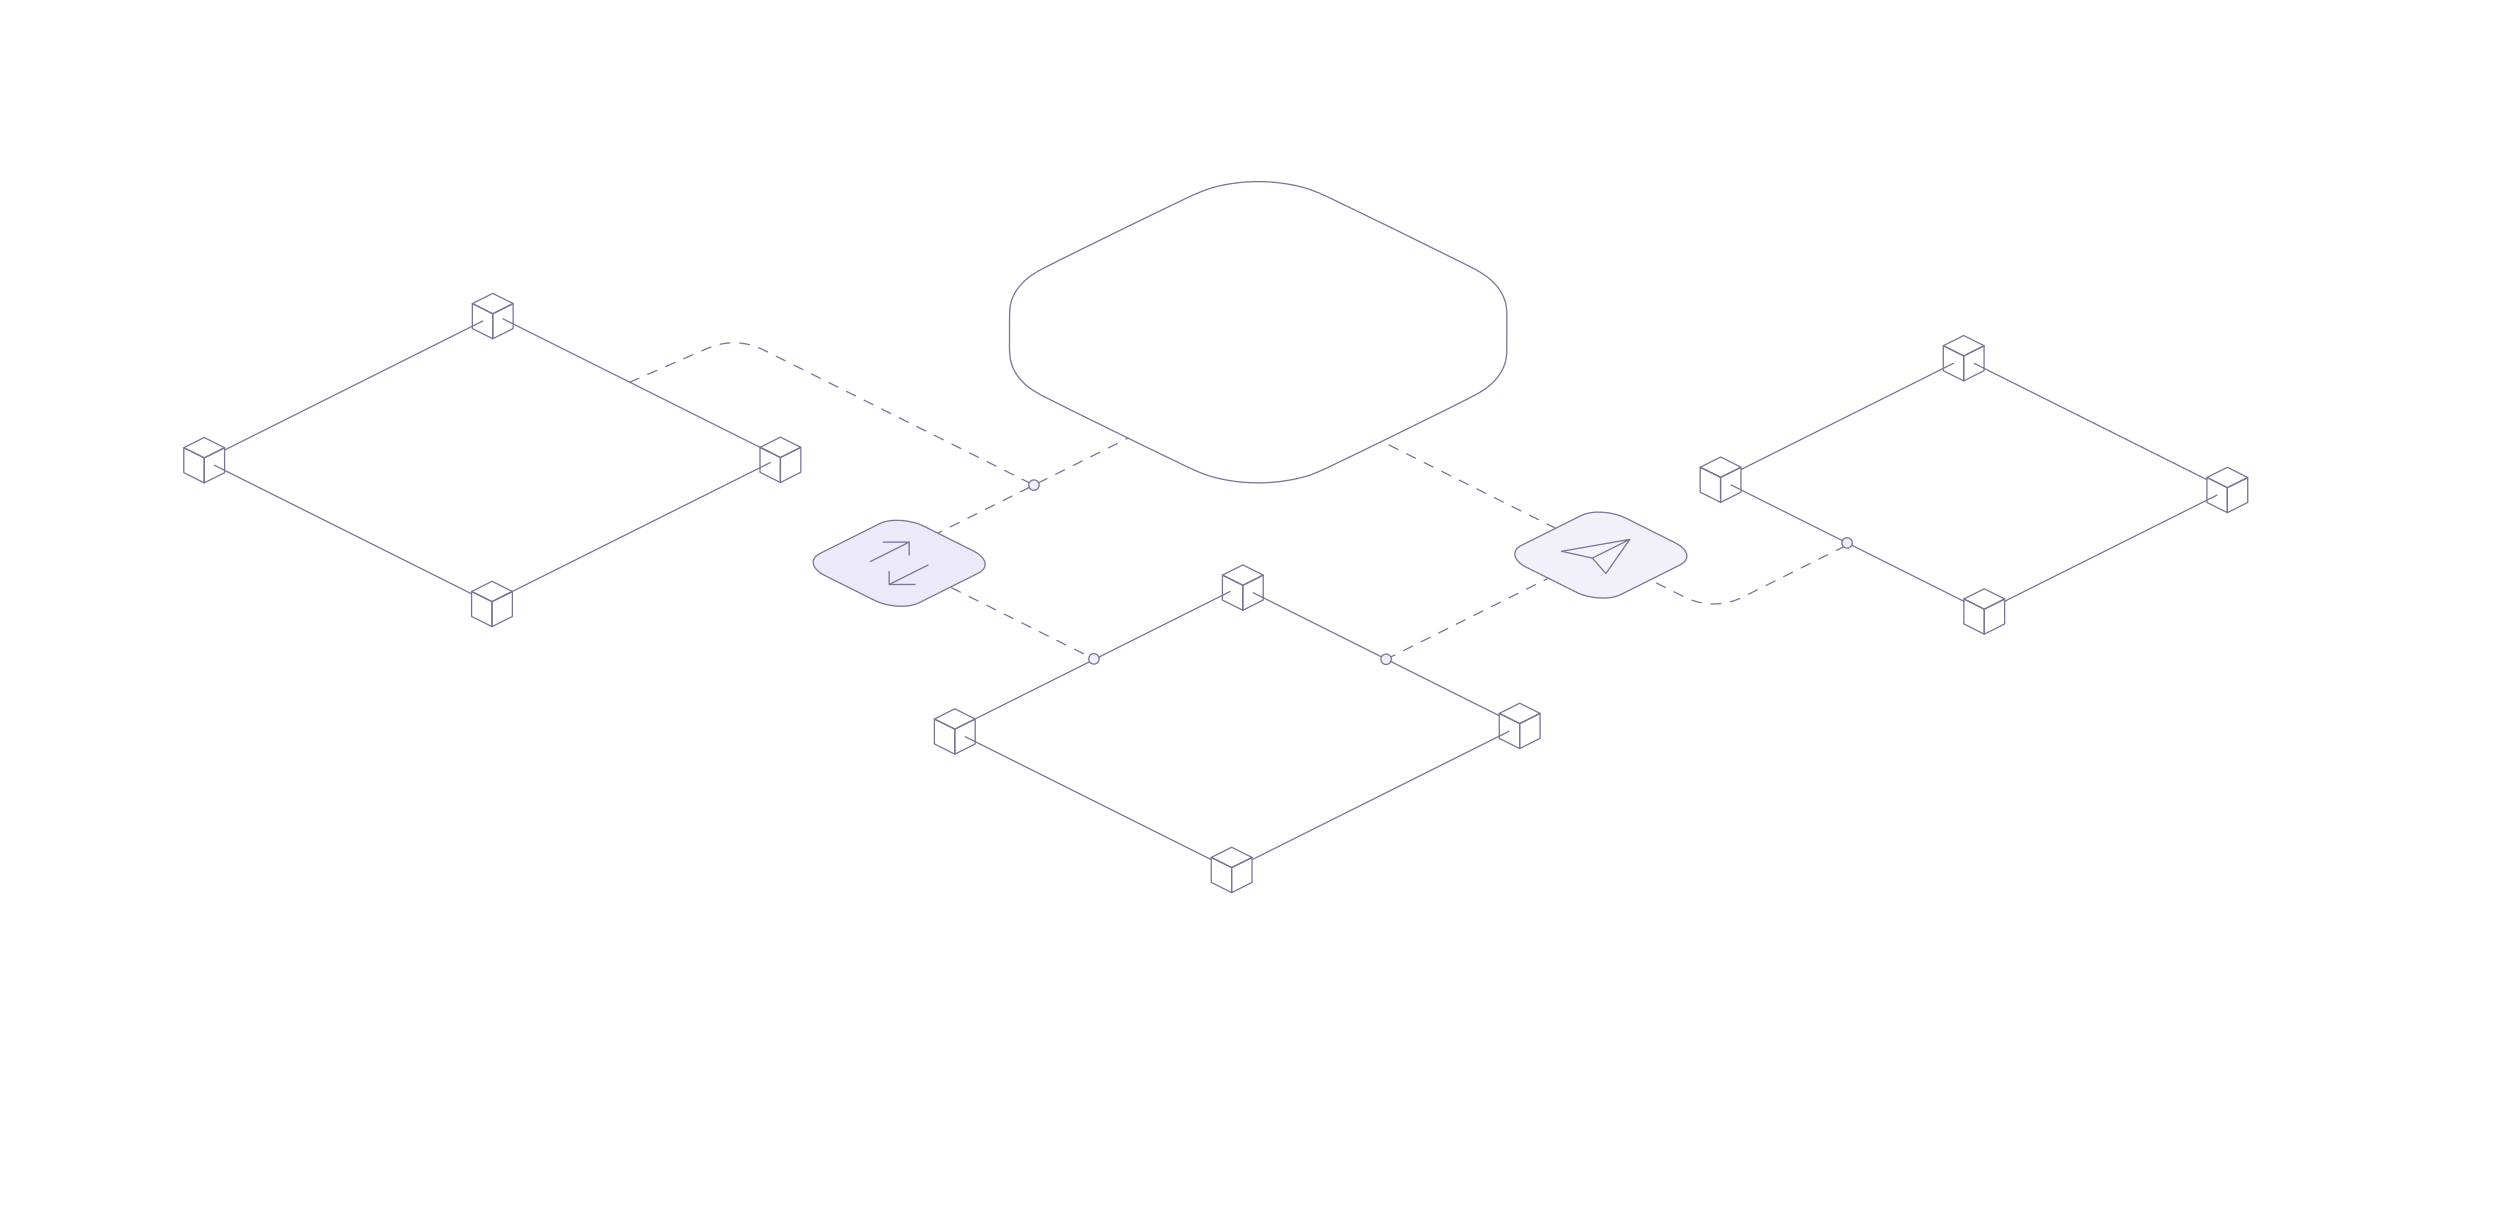
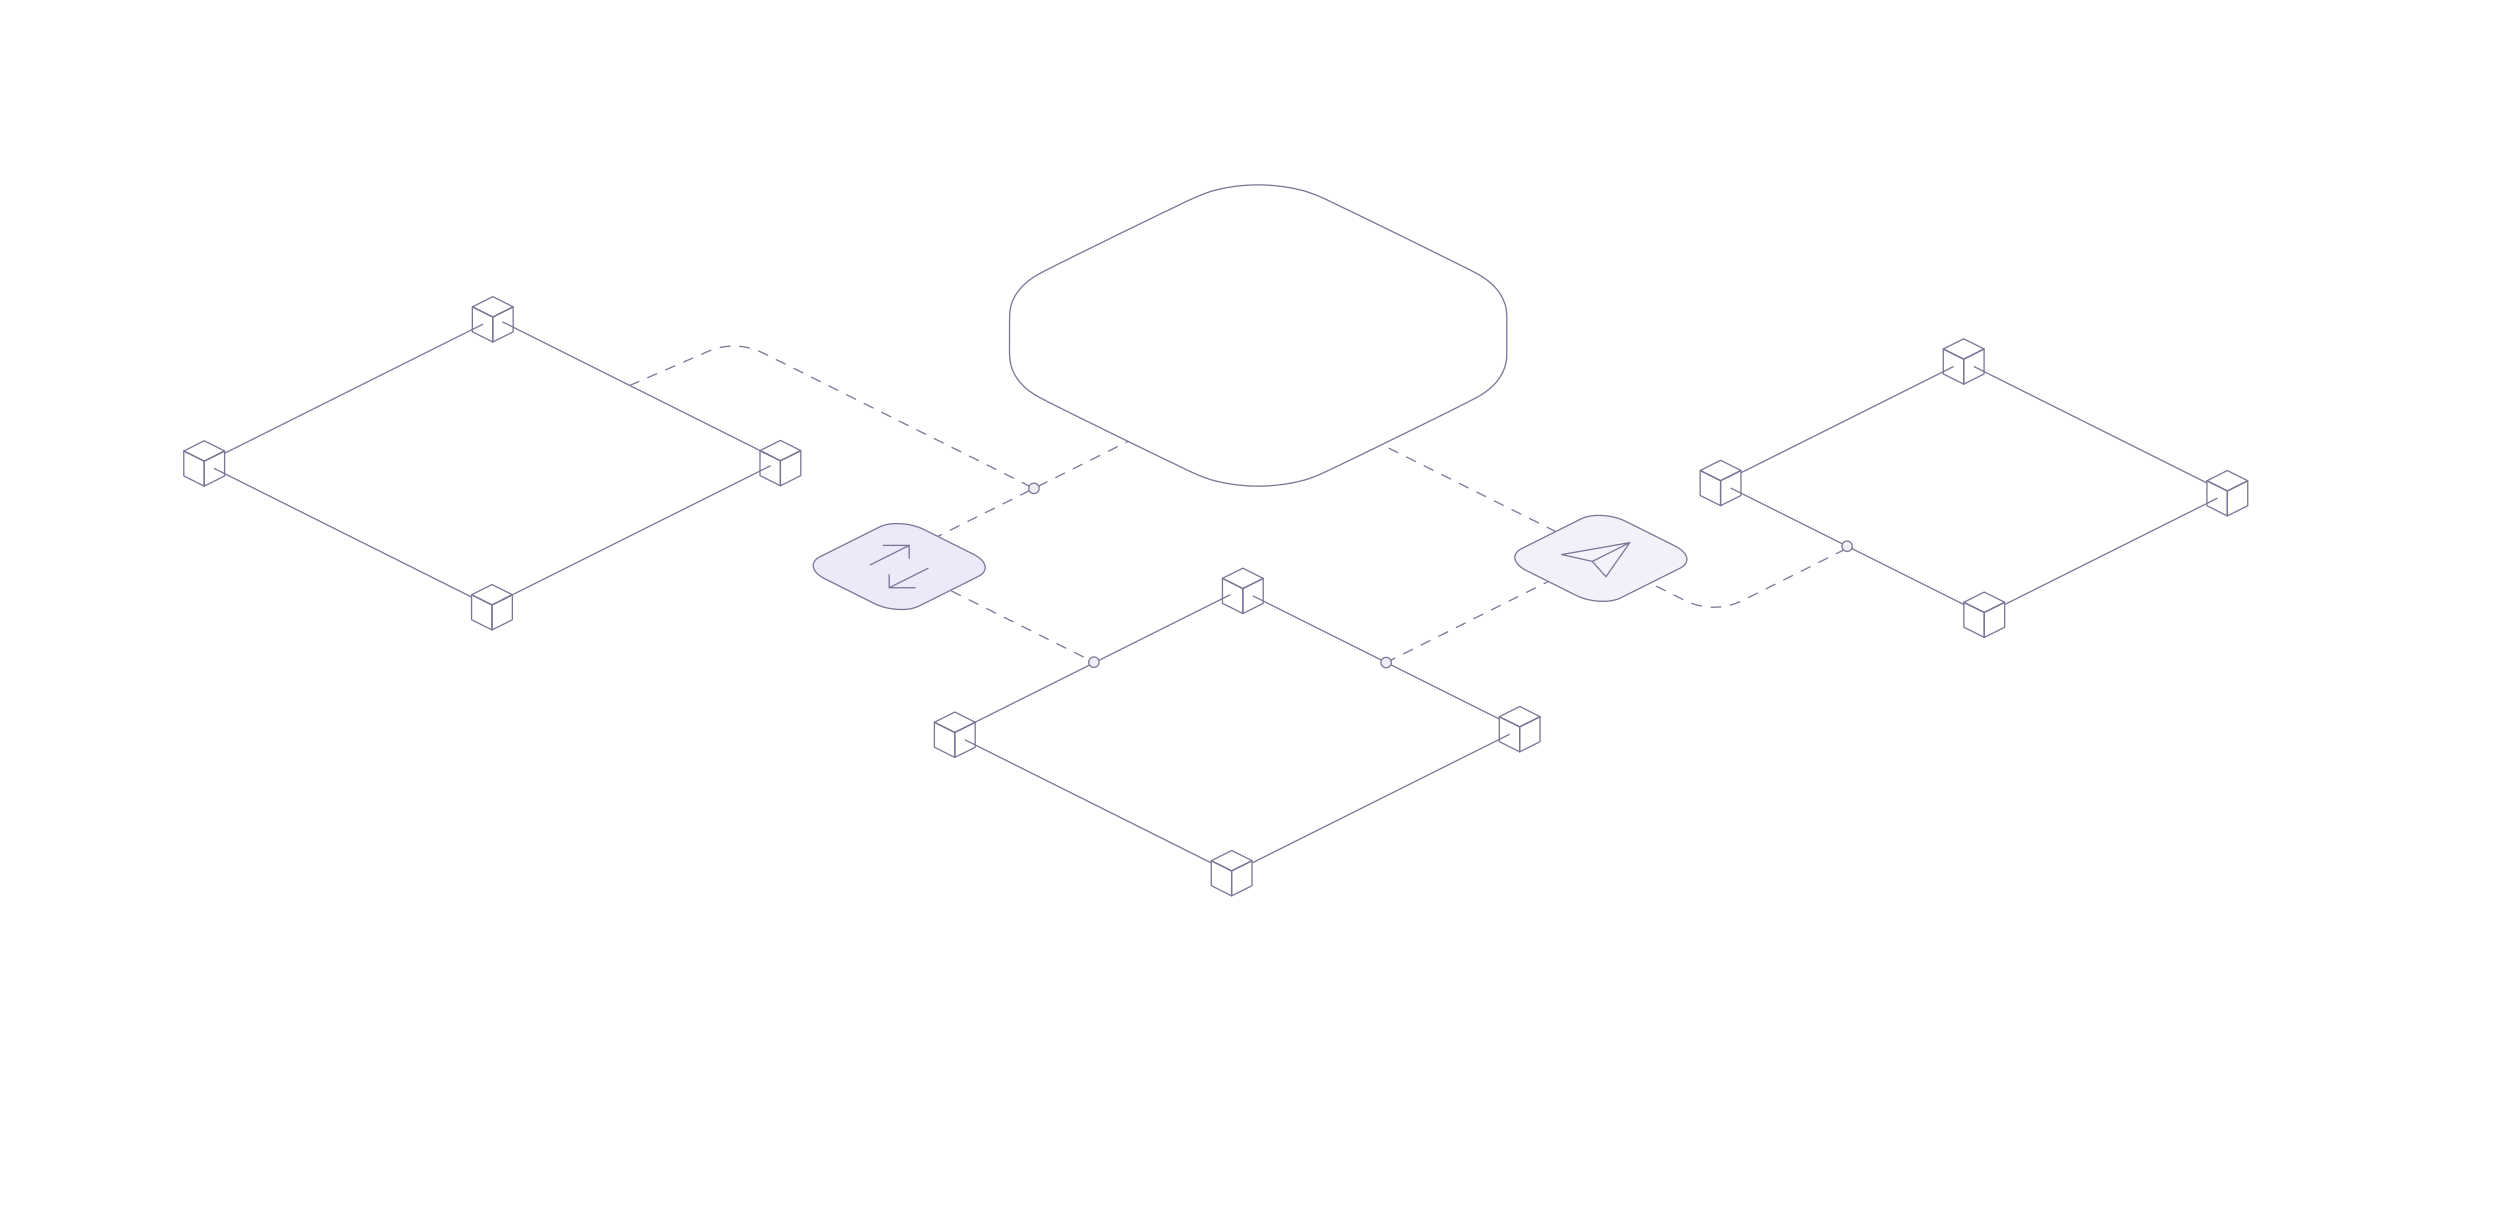
- <svg xmlns="http://www.w3.org/2000/svg" width="1528" height="738" viewBox="0 0 1528 738" fill="none">
-   <path d="M1058.02 296.4L1200.29 367.507" stroke="#787796" stroke-width="0.799" stroke-miterlimit="1.5" stroke-linecap="round" stroke-linejoin="round" />
-   <path d="M1193.82 222.114L1064.42 286.786" stroke="#787796" stroke-width="0.799" stroke-miterlimit="1.5" stroke-linecap="round" stroke-linejoin="round" />
-   <path d="M1206.66 222.114L1348.52 293.017" stroke="#787796" stroke-width="0.799" stroke-miterlimit="1.5" stroke-linecap="round" stroke-linejoin="round" />
-   <path d="M1354.96 302.65L1225.23 367.49" stroke="#787796" stroke-width="0.799" stroke-miterlimit="1.5" stroke-linecap="round" stroke-linejoin="round" />
-   <path d="M384.906 233.608C384.906 233.608 413.453 221.174 432.642 212.815C443.435 208.114 455.759 208.438 466.29 213.701C511.254 236.174 631.956 296.499 631.956 296.499" stroke="#787796" stroke-width="0.799" stroke-miterlimit="1.5" stroke-linecap="round" stroke-linejoin="round" stroke-dasharray="6 6" />
-   <path d="M527.195 348.853L689.5 267.736" stroke="#787796" stroke-width="0.799" stroke-miterlimit="1.5" stroke-linecap="round" stroke-linejoin="round" stroke-dasharray="6 6" />
-   <path d="M961.702 328.322L845.5 270.247" stroke="#787796" stroke-width="0.799" stroke-miterlimit="1.5" stroke-linecap="round" stroke-linejoin="round" stroke-dasharray="6 6" />
-   <path fill-rule="evenodd" clip-rule="evenodd" d="M124.803 267.409L112.336 273.64L124.803 279.871L137.27 273.64L124.803 267.409Z" stroke="#787796" stroke-width="0.799" stroke-miterlimit="1.5" stroke-linecap="round" stroke-linejoin="round" />
-   <path fill-rule="evenodd" clip-rule="evenodd" d="M124.803 279.871L112.336 273.641V288.903L124.803 295.133V279.871V279.871Z" stroke="#787796" stroke-width="0.799" stroke-miterlimit="1.5" stroke-linecap="round" stroke-linejoin="round" />
-   <path fill-rule="evenodd" clip-rule="evenodd" d="M137.272 273.64L124.805 279.871V295.133L137.272 288.902V273.64V273.64Z" stroke="#787796" stroke-width="0.799" stroke-miterlimit="1.5" stroke-linecap="round" stroke-linejoin="round" />
-   <path fill-rule="evenodd" clip-rule="evenodd" d="M300.693 355.282L288.227 361.513L300.693 367.743L313.16 361.513L300.693 355.282Z" stroke="#787796" stroke-width="0.799" stroke-miterlimit="1.5" stroke-linecap="round" stroke-linejoin="round" />
-   <path fill-rule="evenodd" clip-rule="evenodd" d="M300.693 367.744L288.227 361.513V376.775L300.693 383.006V367.744Z" stroke="#787796" stroke-width="0.799" stroke-miterlimit="1.5" stroke-linecap="round" stroke-linejoin="round" />
-   <path fill-rule="evenodd" clip-rule="evenodd" d="M313.162 361.513L300.695 367.743V383.005L313.162 376.775V361.513Z" stroke="#787796" stroke-width="0.799" stroke-miterlimit="1.5" stroke-linecap="round" stroke-linejoin="round" />
-   <path fill-rule="evenodd" clip-rule="evenodd" d="M476.982 267.179L464.516 273.409L476.982 279.64L489.449 273.409L476.982 267.179Z" stroke="#787796" stroke-width="0.799" stroke-miterlimit="1.5" stroke-linecap="round" stroke-linejoin="round" />
-   <path fill-rule="evenodd" clip-rule="evenodd" d="M476.982 279.641L464.516 273.41V288.672L476.982 294.903V279.641V279.641Z" stroke="#787796" stroke-width="0.799" stroke-miterlimit="1.5" stroke-linecap="round" stroke-linejoin="round" />
-   <path fill-rule="evenodd" clip-rule="evenodd" d="M489.451 273.41L476.984 279.64V294.902L489.451 288.672V273.41V273.41Z" stroke="#787796" stroke-width="0.799" stroke-miterlimit="1.5" stroke-linecap="round" stroke-linejoin="round" />
-   <path fill-rule="evenodd" clip-rule="evenodd" d="M301.17 179.313L288.703 185.544L301.17 191.775L313.637 185.544L301.17 179.313V179.313Z" stroke="#787796" stroke-width="0.799" stroke-miterlimit="1.5" stroke-linecap="round" stroke-linejoin="round" />
-   <path fill-rule="evenodd" clip-rule="evenodd" d="M301.17 191.774L288.703 185.543V200.805L301.17 207.036V191.774Z" stroke="#787796" stroke-width="0.799" stroke-miterlimit="1.5" stroke-linecap="round" stroke-linejoin="round" />
-   <path fill-rule="evenodd" clip-rule="evenodd" d="M313.639 185.542L301.172 191.773V207.035L313.639 200.804V185.542V185.542Z" stroke="#787796" stroke-width="0.799" stroke-miterlimit="1.5" stroke-linecap="round" stroke-linejoin="round" />
-   <path d="M131.039 284.386L288.193 362.929" stroke="#787796" stroke-width="0.799" stroke-miterlimit="1.5" stroke-linecap="round" stroke-linejoin="round" />
-   <path d="M137.266 275.04L294.996 196.209" stroke="#787796" stroke-width="0.799" stroke-miterlimit="1.5" stroke-linecap="round" stroke-linejoin="round" />
-   <path d="M307.375 194.856L470.762 276.514" stroke="#787796" stroke-width="0.799" stroke-miterlimit="1.5" stroke-linecap="round" stroke-linejoin="round" />
-   <path d="M470.757 282.746L306.891 364.644" stroke="#787796" stroke-width="0.799" stroke-miterlimit="1.5" stroke-linecap="round" stroke-linejoin="round" />
-   <path fill-rule="evenodd" clip-rule="evenodd" d="M564.683 321.627C556.345 317.46 544.161 316.784 537.491 320.117L501.236 338.237C494.566 341.57 495.92 347.66 504.257 351.827L534.47 366.926C542.807 371.093 554.991 371.77 561.661 368.436L597.916 350.316C604.586 346.983 603.233 340.894 594.895 336.727L564.683 321.627Z" fill="#ECEAF8" stroke="#787796" stroke-width="0.799" stroke-miterlimit="1.5" stroke-linecap="round" stroke-linejoin="round" />
-   <path d="M543.463 357.213L567.19 345.354M555.688 339.245V331.339V339.245ZM555.688 331.339H539.87H555.688ZM555.688 331.339L531.961 343.198L555.688 331.339ZM559.281 357.213H543.463H559.281ZM543.463 357.213V349.307V357.213Z" stroke="#787796" stroke-width="0.8" stroke-linecap="round" stroke-linejoin="round" />
-   <path fill-rule="evenodd" clip-rule="evenodd" d="M583.561 433.217L571.094 439.448L583.561 445.678L596.027 439.448L583.561 433.217Z" stroke="#787796" stroke-width="0.799" stroke-miterlimit="1.5" stroke-linecap="round" stroke-linejoin="round" />
-   <path fill-rule="evenodd" clip-rule="evenodd" d="M583.561 445.679L571.094 439.448V454.71L583.561 460.941V445.679Z" stroke="#787796" stroke-width="0.799" stroke-miterlimit="1.5" stroke-linecap="round" stroke-linejoin="round" />
-   <path fill-rule="evenodd" clip-rule="evenodd" d="M596.029 439.448L583.562 445.678V460.94L596.029 454.71V439.448V439.448Z" stroke="#787796" stroke-width="0.799" stroke-miterlimit="1.5" stroke-linecap="round" stroke-linejoin="round" />
-   <path fill-rule="evenodd" clip-rule="evenodd" d="M752.772 517.825L740.305 524.056L752.772 530.287L765.238 524.056L752.772 517.825Z" stroke="#787796" stroke-width="0.799" stroke-miterlimit="1.5" stroke-linecap="round" stroke-linejoin="round" />
-   <path fill-rule="evenodd" clip-rule="evenodd" d="M752.772 530.287L740.305 524.057V539.319L752.772 545.549V530.287Z" stroke="#787796" stroke-width="0.799" stroke-miterlimit="1.5" stroke-linecap="round" stroke-linejoin="round" />
-   <path fill-rule="evenodd" clip-rule="evenodd" d="M765.24 524.056L752.773 530.287V545.549L765.24 539.318V524.056Z" stroke="#787796" stroke-width="0.799" stroke-miterlimit="1.5" stroke-linecap="round" stroke-linejoin="round" />
-   <path fill-rule="evenodd" clip-rule="evenodd" d="M928.818 429.802L916.352 436.032L928.818 442.263L941.285 436.032L928.818 429.802Z" stroke="#787796" stroke-width="0.799" stroke-miterlimit="1.5" stroke-linecap="round" stroke-linejoin="round" />
-   <path fill-rule="evenodd" clip-rule="evenodd" d="M928.818 442.262L916.352 436.031V451.293L928.818 457.524V442.262V442.262Z" stroke="#787796" stroke-width="0.799" stroke-miterlimit="1.5" stroke-linecap="round" stroke-linejoin="round" />
-   <path fill-rule="evenodd" clip-rule="evenodd" d="M941.279 436.031L928.812 442.261V457.524L941.279 451.293V436.031V436.031Z" stroke="#787796" stroke-width="0.799" stroke-miterlimit="1.5" stroke-linecap="round" stroke-linejoin="round" />
-   <path fill-rule="evenodd" clip-rule="evenodd" d="M1212.76 359.871L1200.3 366.102L1212.76 372.332L1225.23 366.102L1212.76 359.871Z" stroke="#787796" stroke-width="0.799" stroke-miterlimit="1.5" stroke-linecap="round" stroke-linejoin="round" />
-   <path fill-rule="evenodd" clip-rule="evenodd" d="M1212.76 372.331L1200.3 366.1V381.362L1212.76 387.593V372.331Z" stroke="#787796" stroke-width="0.799" stroke-miterlimit="1.5" stroke-linecap="round" stroke-linejoin="round" />
-   <path fill-rule="evenodd" clip-rule="evenodd" d="M1225.23 366.1L1212.77 372.331V387.593L1225.23 381.362V366.1Z" stroke="#787796" stroke-width="0.799" stroke-miterlimit="1.5" stroke-linecap="round" stroke-linejoin="round" />
-   <path fill-rule="evenodd" clip-rule="evenodd" d="M1361.34 285.61L1348.88 291.841L1361.34 298.072L1373.81 291.841L1361.34 285.61Z" stroke="#787796" stroke-width="0.799" stroke-miterlimit="1.5" stroke-linecap="round" stroke-linejoin="round" />
-   <path fill-rule="evenodd" clip-rule="evenodd" d="M1361.34 298.07L1348.88 291.84V307.102L1361.34 313.332V298.07V298.07Z" stroke="#787796" stroke-width="0.799" stroke-miterlimit="1.5" stroke-linecap="round" stroke-linejoin="round" />
-   <path fill-rule="evenodd" clip-rule="evenodd" d="M1373.81 291.839L1361.34 298.07V313.332L1373.81 307.101V291.839V291.839Z" stroke="#787796" stroke-width="0.799" stroke-miterlimit="1.5" stroke-linecap="round" stroke-linejoin="round" />
-   <path fill-rule="evenodd" clip-rule="evenodd" d="M1200.2 205.072L1187.73 211.303L1200.2 217.534L1212.67 211.303L1200.2 205.072Z" stroke="#787796" stroke-width="0.799" stroke-miterlimit="1.5" stroke-linecap="round" stroke-linejoin="round" />
-   <path fill-rule="evenodd" clip-rule="evenodd" d="M1200.2 217.534L1187.73 211.303V226.565L1200.2 232.796V217.534Z" stroke="#787796" stroke-width="0.799" stroke-miterlimit="1.5" stroke-linecap="round" stroke-linejoin="round" />
-   <path fill-rule="evenodd" clip-rule="evenodd" d="M1212.67 211.303L1200.2 217.534V232.796L1212.67 226.565V211.303Z" stroke="#787796" stroke-width="0.799" stroke-miterlimit="1.5" stroke-linecap="round" stroke-linejoin="round" />
-   <path fill-rule="evenodd" clip-rule="evenodd" d="M1051.62 279.333L1039.15 285.564L1051.62 291.795L1064.08 285.564L1051.62 279.333Z" stroke="#787796" stroke-width="0.799" stroke-miterlimit="1.5" stroke-linecap="round" stroke-linejoin="round" />
-   <path fill-rule="evenodd" clip-rule="evenodd" d="M1051.62 291.795L1039.15 285.564V300.827L1051.62 307.057V291.795V291.795Z" stroke="#787796" stroke-width="0.799" stroke-miterlimit="1.5" stroke-linecap="round" stroke-linejoin="round" />
-   <path fill-rule="evenodd" clip-rule="evenodd" d="M1064.08 285.564L1051.61 291.795V307.057L1064.08 300.827V285.564V285.564Z" stroke="#787796" stroke-width="0.799" stroke-miterlimit="1.5" stroke-linecap="round" stroke-linejoin="round" />
-   <path fill-rule="evenodd" clip-rule="evenodd" d="M759.607 345.271L747.141 351.502L759.607 357.733L772.074 351.502L759.607 345.271Z" stroke="#787796" stroke-width="0.799" stroke-miterlimit="1.5" stroke-linecap="round" stroke-linejoin="round" />
-   <path fill-rule="evenodd" clip-rule="evenodd" d="M759.607 357.734L747.141 351.503V366.765L759.607 372.995V357.734Z" stroke="#787796" stroke-width="0.799" stroke-miterlimit="1.5" stroke-linecap="round" stroke-linejoin="round" />
-   <path fill-rule="evenodd" clip-rule="evenodd" d="M772.076 351.502L759.609 357.733V372.995L772.076 366.764V351.502Z" stroke="#787796" stroke-width="0.799" stroke-miterlimit="1.5" stroke-linecap="round" stroke-linejoin="round" />
-   <path d="M751.707 361.582L596.375 439.214" stroke="#787796" stroke-width="0.799" stroke-miterlimit="1.5" stroke-linecap="round" stroke-linejoin="round" />
-   <path d="M922.415 446.894L765.641 525.247" stroke="#787796" stroke-width="0.799" stroke-miterlimit="1.5" stroke-linecap="round" stroke-linejoin="round" />
-   <path d="M589.961 450.276L739.968 525.247" stroke="#787796" stroke-width="0.799" stroke-miterlimit="1.5" stroke-linecap="round" stroke-linejoin="round" />
-   <path d="M765.984 362.302L915.991 437.272" stroke="#787796" stroke-width="0.799" stroke-miterlimit="1.5" stroke-linecap="round" stroke-linejoin="round" />
-   <path d="M991 345.626C991 345.626 1013.12 356.68 1029.66 364.948C1040.85 370.539 1054.02 370.539 1065.2 364.948C1082.43 356.34 1108.59 343.262 1127.13 334" stroke="#787796" stroke-width="0.799" stroke-miterlimit="1.5" stroke-linecap="round" stroke-linejoin="round" stroke-dasharray="6 6" />
-   <path fill-rule="evenodd" clip-rule="evenodd" d="M993.558 316.627C985.22 312.46 973.036 311.784 966.366 315.117L930.111 333.237C923.441 336.57 924.795 342.66 933.133 346.827L963.345 361.926C971.682 366.093 983.866 366.77 990.536 363.436L1026.79 345.317C1033.46 341.983 1032.11 335.894 1023.77 331.727L993.558 316.627Z" fill="#F2F1FA" stroke="#787796" stroke-width="0.799" stroke-miterlimit="1.5" stroke-linecap="round" stroke-linejoin="round" />
-   <path d="M996.146 329.64L973.189 341.114L996.146 329.64ZM996.146 329.64L981.537 350.501L973.189 341.114L996.146 329.64ZM996.146 329.64L954.406 336.942L973.189 341.114" fill="#F4F3FC" />
-   <path d="M996.146 329.64L954.406 336.942L973.189 341.114M996.146 329.64L973.189 341.114L996.146 329.64ZM996.146 329.64L981.537 350.501L973.189 341.114L996.146 329.64Z" stroke="#787796" stroke-width="0.8" stroke-linecap="round" stroke-linejoin="round" />
-   <path d="M847.18 402.946L929.978 361.565L946.115 353.5" stroke="#787796" stroke-width="0.799" stroke-miterlimit="1.5" stroke-linecap="round" stroke-linejoin="round" stroke-dasharray="6 6" />
-   <path d="M581.625 359.253L668.605 402.724" stroke="#787796" stroke-width="0.799" stroke-miterlimit="1.5" stroke-linecap="round" stroke-linejoin="round" stroke-dasharray="6 6" />
-   <path d="M631.953 299.675C633.709 299.675 635.132 298.252 635.132 296.497C635.132 294.742 633.709 293.319 631.953 293.319C630.197 293.319 628.773 294.742 628.773 296.497C628.773 298.252 630.197 299.675 631.953 299.675Z" fill="#EFEFF5" stroke="#787796" stroke-width="0.799" stroke-miterlimit="1.5" stroke-linecap="round" stroke-linejoin="round" />
-   <path d="M668.601 405.901C670.357 405.901 671.78 404.478 671.78 402.723C671.78 400.968 670.357 399.545 668.601 399.545C666.845 399.545 665.422 400.968 665.422 402.723C665.422 404.478 666.845 405.901 668.601 405.901Z" fill="#EFEFF5" stroke="#787796" stroke-width="0.799" stroke-miterlimit="1.5" stroke-linecap="round" stroke-linejoin="round" />
-   <path d="M847.179 406.125C848.935 406.125 850.359 404.702 850.359 402.947C850.359 401.192 848.935 399.77 847.179 399.77C845.423 399.77 844 401.192 844 402.947C844 404.702 845.423 406.125 847.179 406.125Z" fill="#EFEFF5" stroke="#787796" stroke-width="0.799" stroke-miterlimit="1.5" stroke-linecap="round" stroke-linejoin="round" />
-   <path d="M1128.95 335.03C1130.71 335.03 1132.13 333.608 1132.13 331.853C1132.13 330.098 1130.71 328.675 1128.95 328.675C1127.2 328.675 1125.77 330.098 1125.77 331.853C1125.77 333.608 1127.2 335.03 1128.95 335.03Z" fill="#EFEFF5" stroke="#787796" stroke-width="0.799" stroke-miterlimit="1.5" stroke-linecap="round" stroke-linejoin="round" />
-   <path d="M769.017 295.136C760.16 295.136 751.257 294.046 742.77 291.91H742.678C734.702 289.82 727.421 286.231 720.372 282.778C717.822 281.506 715.41 280.324 712.953 279.234L712.767 279.143C697.928 271.964 681.558 263.968 664.168 255.38C662.406 254.517 660.644 253.654 658.882 252.79C652.622 249.701 646.129 246.475 640.054 243.385L639.637 243.158C634.861 240.75 628.971 237.706 624.705 233.026C616.914 224.666 616.961 217.623 617.007 210.217C617.007 209.354 617.007 208.491 617.007 207.536V207.491V207.445C617.007 205.719 617.007 203.902 617.007 201.993C617.007 198.722 617.007 195.36 617.054 192.361C617.054 188.181 617.656 184.728 618.955 181.774C622.015 174.595 628.322 168.598 637.736 164.009C643.903 160.783 650.442 157.557 656.795 154.422C658.557 153.559 660.319 152.695 662.035 151.832C678.358 143.745 694.774 135.748 710.727 128.024L710.866 127.978C713.463 126.797 716.06 125.479 718.842 124.162C725.659 120.8 732.754 117.346 740.127 114.984L740.359 114.893C757.842 109.94 777.318 109.713 795.265 114.211H795.357C803.333 116.301 810.614 119.891 817.663 123.344C820.213 124.616 822.625 125.798 825.082 126.888L825.268 126.979C846.692 137.384 869.6 148.561 892.045 159.783L892.138 159.829C893.25 160.374 894.363 160.965 895.523 161.51C904.658 166.008 916.02 171.642 919.915 184.092L919.961 184.228C921.074 187.908 921.028 191.588 920.981 194.814C920.981 196.041 920.935 197.222 920.981 198.222V198.449V198.676C920.981 200.403 920.981 202.22 920.981 204.129C920.981 207.355 920.981 210.717 920.935 213.67C921.121 219.713 919.312 225.347 915.741 230.027C912.634 234.298 907.997 238.069 902.015 241.204C898.444 243.113 894.363 245.112 890.468 247.111C889.031 247.838 887.593 248.565 886.248 249.246L886.202 249.292C870.018 257.288 852.999 265.649 835.609 274.145C827.957 277.871 819.935 281.733 813.118 285.004L813.025 285.05C812.33 285.368 811.634 285.686 810.939 286.004C806.858 287.912 802.267 290.048 797.63 291.32C788.448 293.819 778.756 295.136 769.017 295.136Z" stroke="#787796" stroke-width="0.8" stroke-linejoin="round" />
+ <svg xmlns="http://www.w3.org/2000/svg" width="1528" height="740" viewBox="0 0 1528 740" fill="none">
+   <path d="M1058.02 298.4L1200.29 369.507" stroke="#787796" stroke-width="0.799" stroke-miterlimit="1.5" stroke-linecap="round" stroke-linejoin="round" />
+   <path d="M1193.82 224.114L1064.42 288.786" stroke="#787796" stroke-width="0.799" stroke-miterlimit="1.5" stroke-linecap="round" stroke-linejoin="round" />
+   <path d="M1206.66 224.114L1348.52 295.017" stroke="#787796" stroke-width="0.799" stroke-miterlimit="1.5" stroke-linecap="round" stroke-linejoin="round" />
+   <path d="M1354.96 304.65L1225.23 369.49" stroke="#787796" stroke-width="0.799" stroke-miterlimit="1.5" stroke-linecap="round" stroke-linejoin="round" />
+   <path d="M384.906 235.608C384.906 235.608 413.453 223.174 432.642 214.815C443.435 210.114 455.759 210.438 466.29 215.701C511.254 238.174 631.956 298.499 631.956 298.499" stroke="#787796" stroke-width="0.799" stroke-miterlimit="1.5" stroke-linecap="round" stroke-linejoin="round" stroke-dasharray="6 6" />
+   <path d="M527.195 350.853L689.5 269.736" stroke="#787796" stroke-width="0.799" stroke-miterlimit="1.5" stroke-linecap="round" stroke-linejoin="round" stroke-dasharray="6 6" />
+   <path d="M961.702 330.322L845.5 272.247" stroke="#787796" stroke-width="0.799" stroke-miterlimit="1.5" stroke-linecap="round" stroke-linejoin="round" stroke-dasharray="6 6" />
+   <path fill-rule="evenodd" clip-rule="evenodd" d="M124.803 269.409L112.336 275.64L124.803 281.871L137.27 275.64L124.803 269.409Z" stroke="#787796" stroke-width="0.799" stroke-miterlimit="1.5" stroke-linecap="round" stroke-linejoin="round" />
+   <path fill-rule="evenodd" clip-rule="evenodd" d="M124.803 281.871L112.336 275.641V290.903L124.803 297.133V281.871V281.871Z" stroke="#787796" stroke-width="0.799" stroke-miterlimit="1.5" stroke-linecap="round" stroke-linejoin="round" />
+   <path fill-rule="evenodd" clip-rule="evenodd" d="M137.272 275.64L124.805 281.871V297.133L137.272 290.902V275.64V275.64Z" stroke="#787796" stroke-width="0.799" stroke-miterlimit="1.5" stroke-linecap="round" stroke-linejoin="round" />
+   <path fill-rule="evenodd" clip-rule="evenodd" d="M300.693 357.282L288.227 363.513L300.693 369.743L313.16 363.513L300.693 357.282Z" stroke="#787796" stroke-width="0.799" stroke-miterlimit="1.5" stroke-linecap="round" stroke-linejoin="round" />
+   <path fill-rule="evenodd" clip-rule="evenodd" d="M300.693 369.744L288.227 363.513V378.775L300.693 385.006V369.744Z" stroke="#787796" stroke-width="0.799" stroke-miterlimit="1.5" stroke-linecap="round" stroke-linejoin="round" />
+   <path fill-rule="evenodd" clip-rule="evenodd" d="M313.162 363.513L300.695 369.743V385.005L313.162 378.775V363.513Z" stroke="#787796" stroke-width="0.799" stroke-miterlimit="1.5" stroke-linecap="round" stroke-linejoin="round" />
+   <path fill-rule="evenodd" clip-rule="evenodd" d="M476.982 269.179L464.516 275.409L476.982 281.64L489.449 275.409L476.982 269.179Z" stroke="#787796" stroke-width="0.799" stroke-miterlimit="1.5" stroke-linecap="round" stroke-linejoin="round" />
+   <path fill-rule="evenodd" clip-rule="evenodd" d="M476.982 281.641L464.516 275.41V290.672L476.982 296.903V281.641V281.641Z" stroke="#787796" stroke-width="0.799" stroke-miterlimit="1.5" stroke-linecap="round" stroke-linejoin="round" />
+   <path fill-rule="evenodd" clip-rule="evenodd" d="M489.451 275.41L476.984 281.64V296.902L489.451 290.672V275.41V275.41Z" stroke="#787796" stroke-width="0.799" stroke-miterlimit="1.5" stroke-linecap="round" stroke-linejoin="round" />
+   <path fill-rule="evenodd" clip-rule="evenodd" d="M301.17 181.313L288.703 187.544L301.17 193.775L313.637 187.544L301.17 181.313V181.313Z" stroke="#787796" stroke-width="0.799" stroke-miterlimit="1.5" stroke-linecap="round" stroke-linejoin="round" />
+   <path fill-rule="evenodd" clip-rule="evenodd" d="M301.17 193.774L288.703 187.543V202.805L301.17 209.036V193.774Z" stroke="#787796" stroke-width="0.799" stroke-miterlimit="1.5" stroke-linecap="round" stroke-linejoin="round" />
+   <path fill-rule="evenodd" clip-rule="evenodd" d="M313.639 187.542L301.172 193.773V209.035L313.639 202.804V187.542V187.542Z" stroke="#787796" stroke-width="0.799" stroke-miterlimit="1.5" stroke-linecap="round" stroke-linejoin="round" />
+   <path d="M131.039 286.386L288.193 364.929" stroke="#787796" stroke-width="0.799" stroke-miterlimit="1.5" stroke-linecap="round" stroke-linejoin="round" />
+   <path d="M137.266 277.04L294.996 198.209" stroke="#787796" stroke-width="0.799" stroke-miterlimit="1.5" stroke-linecap="round" stroke-linejoin="round" />
+   <path d="M307.375 196.856L470.762 278.514" stroke="#787796" stroke-width="0.799" stroke-miterlimit="1.5" stroke-linecap="round" stroke-linejoin="round" />
+   <path d="M470.757 284.746L306.891 366.644" stroke="#787796" stroke-width="0.799" stroke-miterlimit="1.5" stroke-linecap="round" stroke-linejoin="round" />
+   <path fill-rule="evenodd" clip-rule="evenodd" d="M564.683 323.627C556.345 319.46 544.161 318.784 537.491 322.117L501.236 340.237C494.566 343.57 495.92 349.66 504.257 353.827L534.47 368.926C542.807 373.093 554.991 373.77 561.661 370.436L597.916 352.316C604.586 348.983 603.233 342.894 594.895 338.727L564.683 323.627Z" fill="#ECEAF8" stroke="#787796" stroke-width="0.799" stroke-miterlimit="1.5" stroke-linecap="round" stroke-linejoin="round" />
+   <path d="M543.463 359.213L567.19 347.354M555.688 341.245V333.339V341.245ZM555.688 333.339H539.87H555.688ZM555.688 333.339L531.961 345.198L555.688 333.339ZM559.281 359.213H543.463H559.281ZM543.463 359.213V351.307V359.213Z" stroke="#787796" stroke-width="0.8" stroke-linecap="round" stroke-linejoin="round" />
+   <path fill-rule="evenodd" clip-rule="evenodd" d="M583.561 435.217L571.094 441.448L583.561 447.678L596.027 441.448L583.561 435.217Z" stroke="#787796" stroke-width="0.799" stroke-miterlimit="1.5" stroke-linecap="round" stroke-linejoin="round" />
+   <path fill-rule="evenodd" clip-rule="evenodd" d="M583.561 447.679L571.094 441.448V456.71L583.561 462.941V447.679Z" stroke="#787796" stroke-width="0.799" stroke-miterlimit="1.5" stroke-linecap="round" stroke-linejoin="round" />
+   <path fill-rule="evenodd" clip-rule="evenodd" d="M596.029 441.448L583.562 447.678V462.94L596.029 456.71V441.448V441.448Z" stroke="#787796" stroke-width="0.799" stroke-miterlimit="1.5" stroke-linecap="round" stroke-linejoin="round" />
+   <path fill-rule="evenodd" clip-rule="evenodd" d="M752.772 519.825L740.305 526.056L752.772 532.287L765.238 526.056L752.772 519.825Z" stroke="#787796" stroke-width="0.799" stroke-miterlimit="1.5" stroke-linecap="round" stroke-linejoin="round" />
+   <path fill-rule="evenodd" clip-rule="evenodd" d="M752.772 532.287L740.305 526.057V541.319L752.772 547.549V532.287Z" stroke="#787796" stroke-width="0.799" stroke-miterlimit="1.5" stroke-linecap="round" stroke-linejoin="round" />
+   <path fill-rule="evenodd" clip-rule="evenodd" d="M765.24 526.056L752.773 532.287V547.549L765.24 541.318V526.056Z" stroke="#787796" stroke-width="0.799" stroke-miterlimit="1.5" stroke-linecap="round" stroke-linejoin="round" />
+   <path fill-rule="evenodd" clip-rule="evenodd" d="M928.818 431.802L916.352 438.032L928.818 444.263L941.285 438.032L928.818 431.802Z" stroke="#787796" stroke-width="0.799" stroke-miterlimit="1.5" stroke-linecap="round" stroke-linejoin="round" />
+   <path fill-rule="evenodd" clip-rule="evenodd" d="M928.818 444.262L916.352 438.031V453.293L928.818 459.524V444.262V444.262Z" stroke="#787796" stroke-width="0.799" stroke-miterlimit="1.5" stroke-linecap="round" stroke-linejoin="round" />
+   <path fill-rule="evenodd" clip-rule="evenodd" d="M941.279 438.031L928.812 444.261V459.524L941.279 453.293V438.031V438.031Z" stroke="#787796" stroke-width="0.799" stroke-miterlimit="1.5" stroke-linecap="round" stroke-linejoin="round" />
+   <path fill-rule="evenodd" clip-rule="evenodd" d="M1212.76 361.871L1200.3 368.102L1212.76 374.332L1225.23 368.102L1212.76 361.871Z" stroke="#787796" stroke-width="0.799" stroke-miterlimit="1.5" stroke-linecap="round" stroke-linejoin="round" />
+   <path fill-rule="evenodd" clip-rule="evenodd" d="M1212.76 374.331L1200.3 368.1V383.362L1212.76 389.593V374.331Z" stroke="#787796" stroke-width="0.799" stroke-miterlimit="1.5" stroke-linecap="round" stroke-linejoin="round" />
+   <path fill-rule="evenodd" clip-rule="evenodd" d="M1225.23 368.1L1212.77 374.331V389.593L1225.23 383.362V368.1Z" stroke="#787796" stroke-width="0.799" stroke-miterlimit="1.5" stroke-linecap="round" stroke-linejoin="round" />
+   <path fill-rule="evenodd" clip-rule="evenodd" d="M1361.34 287.61L1348.88 293.841L1361.34 300.072L1373.81 293.841L1361.34 287.61Z" stroke="#787796" stroke-width="0.799" stroke-miterlimit="1.5" stroke-linecap="round" stroke-linejoin="round" />
+   <path fill-rule="evenodd" clip-rule="evenodd" d="M1361.34 300.07L1348.88 293.84V309.102L1361.34 315.332V300.07V300.07Z" stroke="#787796" stroke-width="0.799" stroke-miterlimit="1.5" stroke-linecap="round" stroke-linejoin="round" />
+   <path fill-rule="evenodd" clip-rule="evenodd" d="M1373.81 293.839L1361.34 300.07V315.332L1373.81 309.101V293.839V293.839Z" stroke="#787796" stroke-width="0.799" stroke-miterlimit="1.5" stroke-linecap="round" stroke-linejoin="round" />
+   <path fill-rule="evenodd" clip-rule="evenodd" d="M1200.2 207.072L1187.73 213.303L1200.2 219.534L1212.67 213.303L1200.2 207.072Z" stroke="#787796" stroke-width="0.799" stroke-miterlimit="1.5" stroke-linecap="round" stroke-linejoin="round" />
+   <path fill-rule="evenodd" clip-rule="evenodd" d="M1200.2 219.534L1187.73 213.303V228.565L1200.2 234.796V219.534Z" stroke="#787796" stroke-width="0.799" stroke-miterlimit="1.5" stroke-linecap="round" stroke-linejoin="round" />
+   <path fill-rule="evenodd" clip-rule="evenodd" d="M1212.67 213.303L1200.2 219.534V234.796L1212.67 228.565V213.303Z" stroke="#787796" stroke-width="0.799" stroke-miterlimit="1.5" stroke-linecap="round" stroke-linejoin="round" />
+   <path fill-rule="evenodd" clip-rule="evenodd" d="M1051.62 281.333L1039.15 287.564L1051.62 293.795L1064.08 287.564L1051.62 281.333Z" stroke="#787796" stroke-width="0.799" stroke-miterlimit="1.5" stroke-linecap="round" stroke-linejoin="round" />
+   <path fill-rule="evenodd" clip-rule="evenodd" d="M1051.62 293.795L1039.15 287.564V302.827L1051.62 309.057V293.795V293.795Z" stroke="#787796" stroke-width="0.799" stroke-miterlimit="1.5" stroke-linecap="round" stroke-linejoin="round" />
+   <path fill-rule="evenodd" clip-rule="evenodd" d="M1064.08 287.564L1051.61 293.795V309.057L1064.08 302.827V287.564V287.564Z" stroke="#787796" stroke-width="0.799" stroke-miterlimit="1.5" stroke-linecap="round" stroke-linejoin="round" />
+   <path fill-rule="evenodd" clip-rule="evenodd" d="M759.607 347.271L747.141 353.502L759.607 359.733L772.074 353.502L759.607 347.271Z" stroke="#787796" stroke-width="0.799" stroke-miterlimit="1.5" stroke-linecap="round" stroke-linejoin="round" />
+   <path fill-rule="evenodd" clip-rule="evenodd" d="M759.607 359.734L747.141 353.503V368.765L759.607 374.995V359.734Z" stroke="#787796" stroke-width="0.799" stroke-miterlimit="1.5" stroke-linecap="round" stroke-linejoin="round" />
+   <path fill-rule="evenodd" clip-rule="evenodd" d="M772.076 353.502L759.609 359.733V374.995L772.076 368.764V353.502Z" stroke="#787796" stroke-width="0.799" stroke-miterlimit="1.5" stroke-linecap="round" stroke-linejoin="round" />
+   <path d="M751.707 363.582L596.375 441.214" stroke="#787796" stroke-width="0.799" stroke-miterlimit="1.5" stroke-linecap="round" stroke-linejoin="round" />
+   <path d="M922.415 448.894L765.641 527.247" stroke="#787796" stroke-width="0.799" stroke-miterlimit="1.5" stroke-linecap="round" stroke-linejoin="round" />
+   <path d="M589.961 452.276L739.968 527.247" stroke="#787796" stroke-width="0.799" stroke-miterlimit="1.5" stroke-linecap="round" stroke-linejoin="round" />
+   <path d="M765.984 364.302L915.991 439.272" stroke="#787796" stroke-width="0.799" stroke-miterlimit="1.5" stroke-linecap="round" stroke-linejoin="round" />
+   <path d="M991 347.626C991 347.626 1013.12 358.68 1029.66 366.948C1040.85 372.539 1054.02 372.539 1065.2 366.948C1082.43 358.34 1108.59 345.262 1127.13 336" stroke="#787796" stroke-width="0.799" stroke-miterlimit="1.5" stroke-linecap="round" stroke-linejoin="round" stroke-dasharray="6 6" />
+   <path fill-rule="evenodd" clip-rule="evenodd" d="M993.558 318.627C985.22 314.46 973.036 313.784 966.366 317.117L930.111 335.237C923.441 338.57 924.795 344.66 933.133 348.827L963.345 363.926C971.682 368.093 983.866 368.77 990.536 365.436L1026.79 347.317C1033.46 343.983 1032.11 337.894 1023.77 333.727L993.558 318.627Z" fill="#F2F1FA" stroke="#787796" stroke-width="0.799" stroke-miterlimit="1.5" stroke-linecap="round" stroke-linejoin="round" />
+   <path d="M996.146 331.64L973.189 343.114L996.146 331.64ZM996.146 331.64L981.537 352.501L973.189 343.114L996.146 331.64ZM996.146 331.64L954.406 338.942L973.189 343.114" fill="#F4F3FC" />
+   <path d="M996.146 331.64L954.406 338.942L973.189 343.114M996.146 331.64L973.189 343.114L996.146 331.64ZM996.146 331.64L981.537 352.501L973.189 343.114L996.146 331.64Z" stroke="#787796" stroke-width="0.8" stroke-linecap="round" stroke-linejoin="round" />
+   <path d="M847.18 404.946L929.978 363.565L946.115 355.5" stroke="#787796" stroke-width="0.799" stroke-miterlimit="1.5" stroke-linecap="round" stroke-linejoin="round" stroke-dasharray="6 6" />
+   <path d="M581.625 361.253L668.605 404.724" stroke="#787796" stroke-width="0.799" stroke-miterlimit="1.5" stroke-linecap="round" stroke-linejoin="round" stroke-dasharray="6 6" />
+   <path d="M631.953 301.675C633.709 301.675 635.132 300.252 635.132 298.497C635.132 296.742 633.709 295.319 631.953 295.319C630.197 295.319 628.773 296.742 628.773 298.497C628.773 300.252 630.197 301.675 631.953 301.675Z" fill="#EFEFF5" stroke="#787796" stroke-width="0.799" stroke-miterlimit="1.5" stroke-linecap="round" stroke-linejoin="round" />
+   <path d="M668.601 407.901C670.357 407.901 671.78 406.478 671.78 404.723C671.78 402.968 670.357 401.545 668.601 401.545C666.845 401.545 665.422 402.968 665.422 404.723C665.422 406.478 666.845 407.901 668.601 407.901Z" fill="#EFEFF5" stroke="#787796" stroke-width="0.799" stroke-miterlimit="1.5" stroke-linecap="round" stroke-linejoin="round" />
+   <path d="M847.179 408.125C848.935 408.125 850.359 406.702 850.359 404.947C850.359 403.192 848.935 401.77 847.179 401.77C845.423 401.77 844 403.192 844 404.947C844 406.702 845.423 408.125 847.179 408.125Z" fill="#EFEFF5" stroke="#787796" stroke-width="0.799" stroke-miterlimit="1.5" stroke-linecap="round" stroke-linejoin="round" />
+   <path d="M1128.95 337.03C1130.71 337.03 1132.13 335.608 1132.13 333.853C1132.13 332.098 1130.71 330.675 1128.95 330.675C1127.2 330.675 1125.77 332.098 1125.77 333.853C1125.77 335.608 1127.2 337.03 1128.95 337.03Z" fill="#EFEFF5" stroke="#787796" stroke-width="0.799" stroke-miterlimit="1.5" stroke-linecap="round" stroke-linejoin="round" />
+   <path d="M769.017 297.136C760.16 297.136 751.257 296.046 742.77 293.91H742.678C734.702 291.82 727.421 288.231 720.372 284.778C717.822 283.506 715.41 282.324 712.953 281.234L712.767 281.143C697.928 273.964 681.558 265.968 664.168 257.38C662.406 256.517 660.644 255.654 658.882 254.79C652.622 251.701 646.129 248.475 640.054 245.385L639.637 245.158C634.861 242.75 628.971 239.706 624.705 235.026C616.914 226.666 616.961 219.623 617.007 212.217C617.007 211.354 617.007 210.491 617.007 209.536V209.491V209.445C617.007 207.719 617.007 205.902 617.007 203.993C617.007 200.722 617.007 197.36 617.054 194.361C617.054 190.181 617.656 186.728 618.955 183.774C622.015 176.595 628.322 170.598 637.736 166.009C643.903 162.783 650.442 159.557 656.795 156.422C658.557 155.559 660.319 154.695 662.035 153.832C678.358 145.745 694.774 137.748 710.727 130.024L710.866 129.978C713.463 128.797 716.06 127.479 718.842 126.162C725.659 122.8 732.754 119.346 740.127 116.984L740.359 116.893C757.842 111.94 777.318 111.713 795.265 116.211H795.357C803.333 118.301 810.614 121.891 817.663 125.344C820.213 126.616 822.625 127.798 825.082 128.888L825.268 128.979C846.692 139.384 869.6 150.561 892.045 161.783L892.138 161.829C893.25 162.374 894.363 162.965 895.523 163.51C904.658 168.008 916.02 173.642 919.915 186.092L919.961 186.228C921.074 189.908 921.028 193.588 920.981 196.814C920.981 198.041 920.935 199.222 920.981 200.222V200.449V200.676C920.981 202.403 920.981 204.22 920.981 206.129C920.981 209.355 920.981 212.717 920.935 215.67C921.121 221.713 919.312 227.347 915.741 232.027C912.634 236.298 907.997 240.069 902.015 243.204C898.444 245.113 894.363 247.112 890.468 249.111C889.031 249.838 887.593 250.565 886.248 251.246L886.202 251.292C870.018 259.288 852.999 267.649 835.609 276.145C827.957 279.871 819.935 283.733 813.118 287.004L813.025 287.05C812.33 287.368 811.634 287.686 810.939 288.004C806.858 289.912 802.267 292.048 797.63 293.32C788.448 295.819 778.756 297.136 769.017 297.136Z" stroke="#787796" stroke-width="0.8" stroke-linejoin="round" />
</svg>
